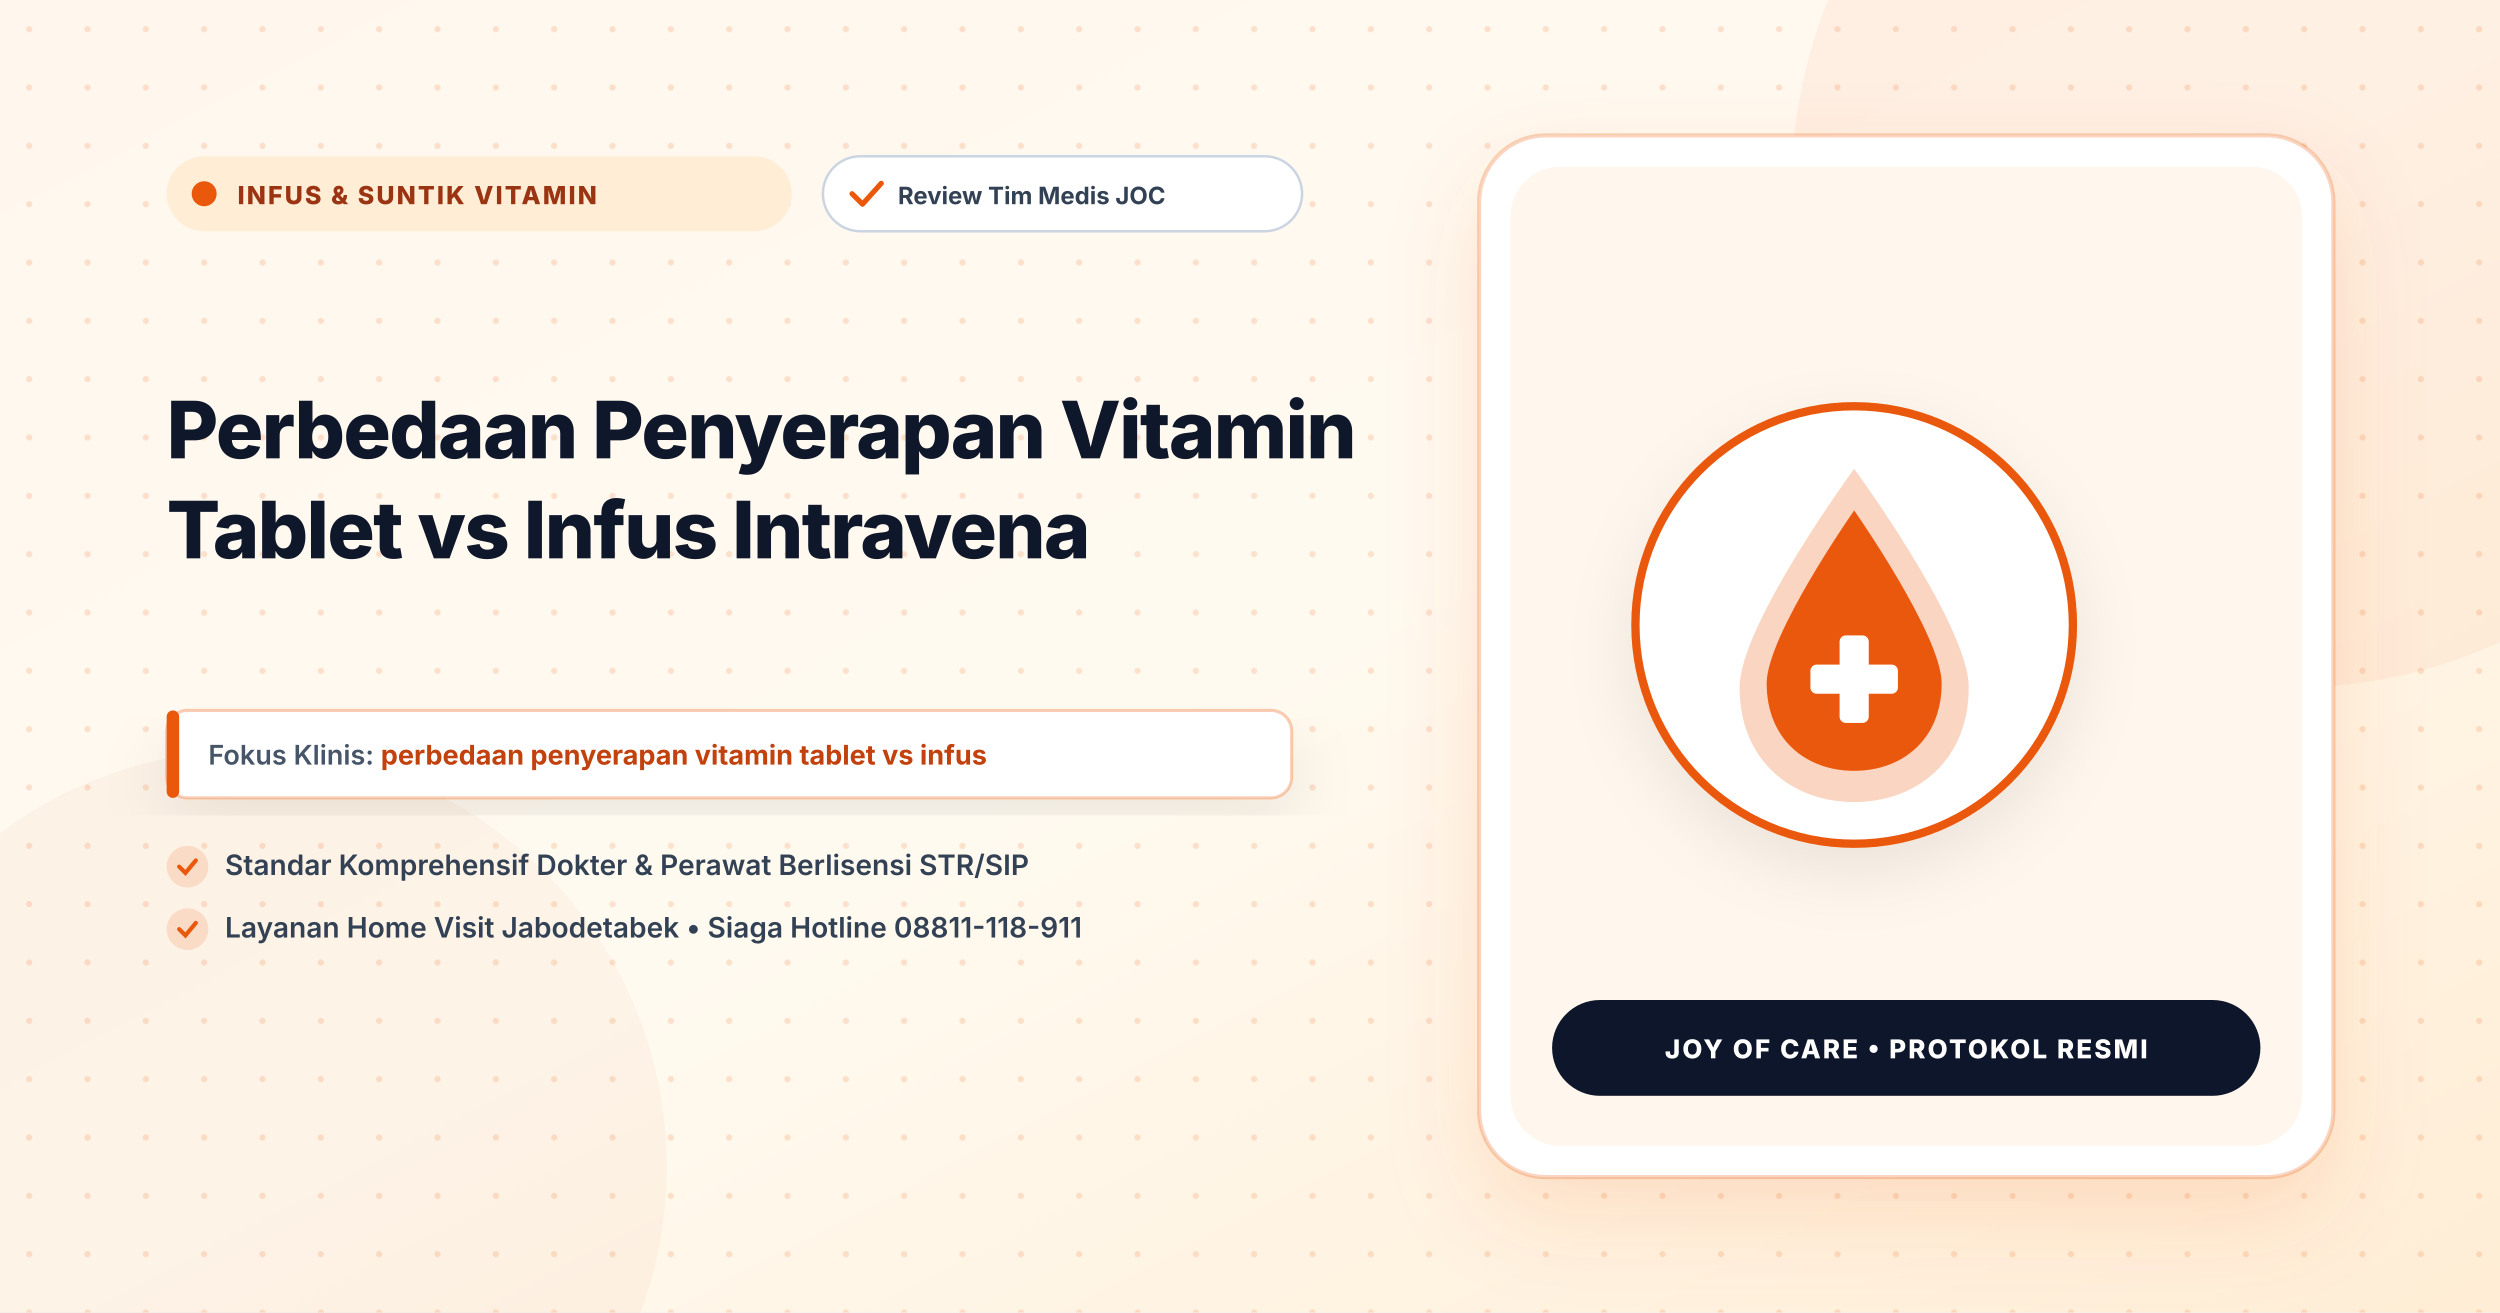
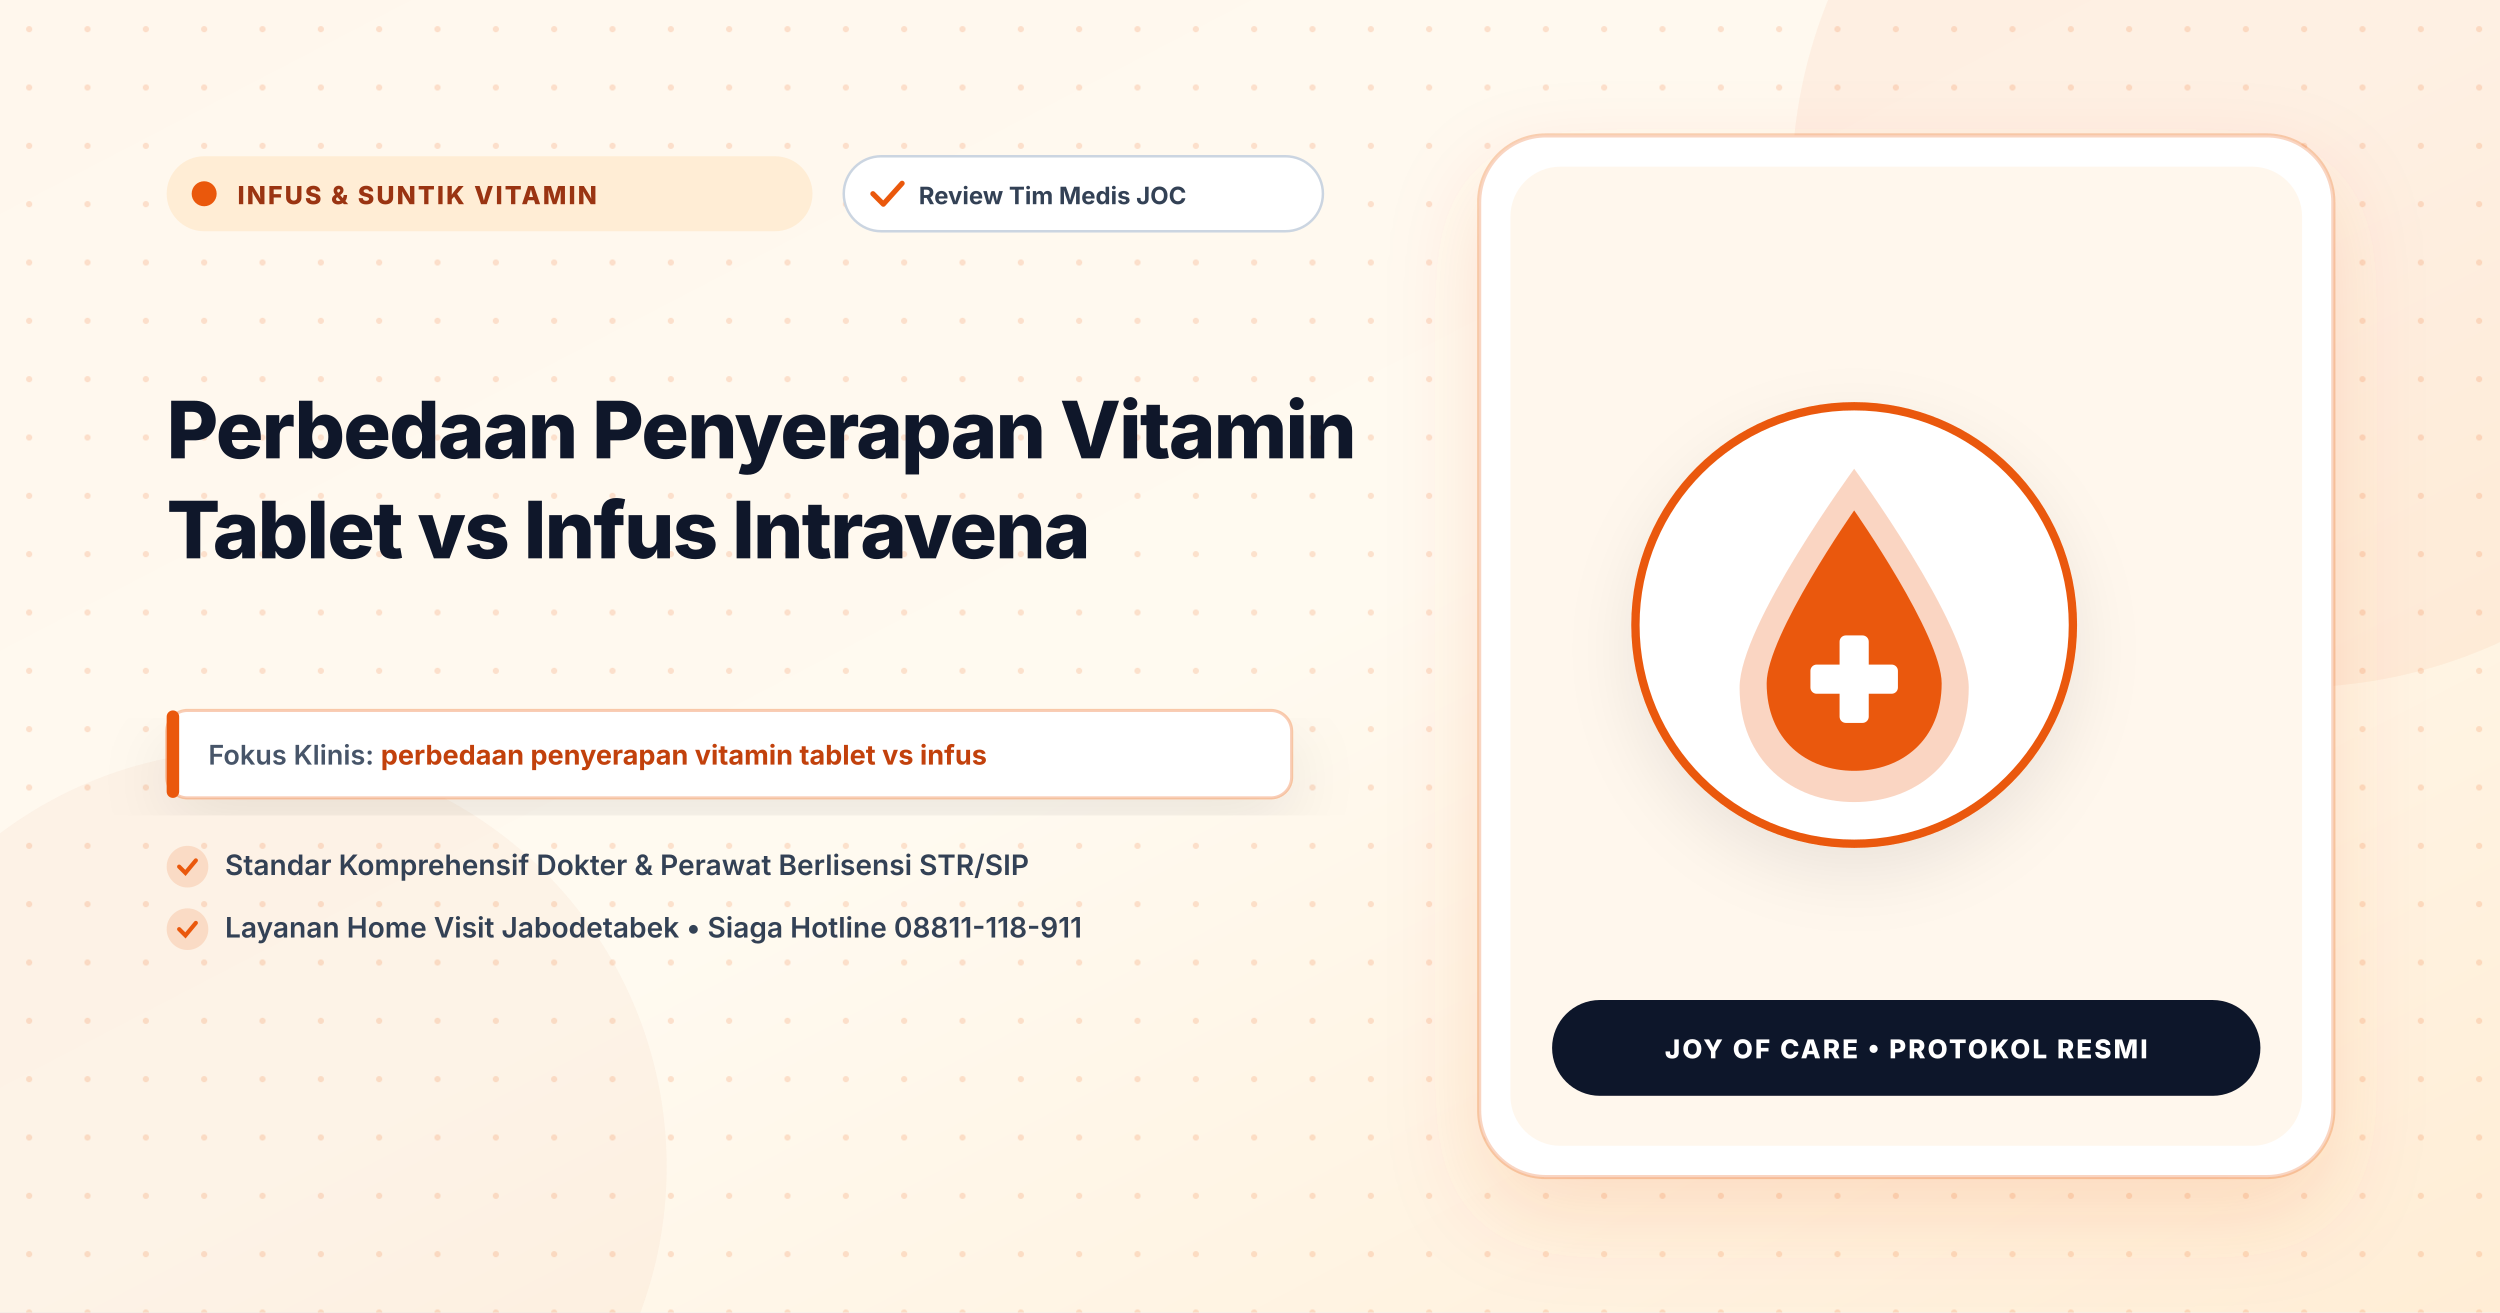
<svg xmlns="http://www.w3.org/2000/svg" viewBox="0 0 1200 630" width="1200" height="630">
  <defs>
    <linearGradient id="bgGrad" x1="0%" y1="0%" x2="100%" y2="100%">
      <stop offset="0%" stop-color="#FFF7ED" />
      <stop offset="50%" stop-color="#FFFAF0" />
      <stop offset="100%" stop-color="#FFEDD5" />
    </linearGradient>
    <linearGradient id="accentGrad" x1="0%" y1="0%" x2="100%" y2="0%">
      <stop offset="0%" stop-color="#EA580C" />
      <stop offset="100%" stop-color="#C2410C" />
    </linearGradient>
    <filter id="shadow" x="-20%" y="-20%" width="140%" height="140%">
      <feDropShadow dx="0" dy="12" stdDeviation="16" flood-color="#0F172A" flood-opacity="0.08" />
    </filter>
    <filter id="cardShadow" x="-20%" y="-20%" width="140%" height="140%">
      <feDropShadow dx="0" dy="18" stdDeviation="22" flood-color="#EA580C" flood-opacity="0.14" />
    </filter>
    <pattern id="dotPattern" x="0" y="0" width="28" height="28" patternUnits="userSpaceOnUse">
      <circle cx="14" cy="14" r="1.5" fill="#EA580C" opacity="0.16" />
    </pattern>
  </defs>
  <rect width="1200" height="630" fill="url(#bgGrad)" />
  <rect width="1200" height="630" fill="url(#dotPattern)" />
  <circle cx="1100" cy="90" r="240" fill="#EA580C" opacity="0.06" />
  <circle cx="120" cy="560" r="200" fill="#C2410C" opacity="0.04" />
  <g transform="translate(80, 75)">
    <g transform="translate(0, 0)">
-       <rect x="0" y="0" width="300" height="36" rx="18" fill="#FFEDD5" />
+       <rect x="0" y="0" width="310" height="36" rx="18" fill="#FFEDD5" />
      <circle cx="18" cy="18" r="6" fill="#EA580C" />
      <text x="34" y="23" font-family="Inter, -apple-system, sans-serif" font-size="12" font-weight="800" fill="#9A3412" letter-spacing="1">INFUS &amp; SUNTIK VITAMIN</text>
    </g>
-     <g transform="translate(315, 0)">
+     <g transform="translate(325, 0)">
      <rect x="0" y="0" width="230" height="36" rx="18" fill="#FFFFFF" stroke="#CBD5E1" stroke-width="1.2" />
      <path d="M14 18 L19 23 L28 13" fill="none" stroke="#EA580C" stroke-width="2.5" stroke-linecap="round" stroke-linejoin="round" />
      <text x="36" y="23" font-family="Inter, -apple-system, sans-serif" font-size="11.5" font-weight="700" fill="#334155">Review Tim Medis JOC</text>
    </g>
    <text x="0" y="145" font-family="Montserrat, Inter, -apple-system, sans-serif" font-size="38" font-weight="800" fill="#0F172A" letter-spacing="-0.8">Perbedaan Penyerapan Vitamin</text>
    <text x="0" y="193" font-family="Montserrat, Inter, -apple-system, sans-serif" font-size="38" font-weight="800" fill="#0F172A" letter-spacing="-0.8">Tablet vs Infus Intravena</text>
    <g transform="translate(0, 266)">
      <rect x="0" y="0" width="540" height="42" rx="10" fill="#FFFFFF" stroke="#EA580C" stroke-opacity="0.3" stroke-width="1.5" filter="url(#shadow)" />
      <rect x="0" y="0" width="6" height="42" rx="3" fill="#EA580C" />
      <text x="20" y="26" font-family="Inter, -apple-system, sans-serif" font-size="13" font-weight="600" fill="#475569">
        Fokus Klinis: <tspan font-weight="700" fill="#C2410C">perbedaan penyerapan vitamin tablet vs infus </tspan>
      </text>
    </g>
    <g transform="translate(0, 331)">
      <g transform="translate(0, 0)">
        <circle cx="10" cy="10" r="10" fill="#EA580C" fill-opacity="0.15" />
        <path d="M6 10 L9 13 L14 7" fill="none" stroke="#EA580C" stroke-width="2" stroke-linecap="round" />
        <text x="28" y="14" font-family="Inter, sans-serif" font-size="13.5" font-weight="600" fill="#334155">Standar Komprehensif Dokter &amp; Perawat Berlisensi STR/SIP</text>
      </g>
      <g transform="translate(0, 30)">
        <circle cx="10" cy="10" r="10" fill="#EA580C" fill-opacity="0.15" />
        <path d="M6 10 L9 13 L14 7" fill="none" stroke="#EA580C" stroke-width="2" stroke-linecap="round" />
        <text x="28" y="14" font-family="Inter, sans-serif" font-size="13.5" font-weight="600" fill="#334155">Layanan Home Visit Jabodetabek • Siaga Hotline 08811-118-911</text>
      </g>
    </g>
  </g>
  <g filter="url(#cardShadow)">
    <rect x="710" y="65" width="410" height="500" rx="32" fill="#FFFFFF" stroke="#EA580C" stroke-opacity="0.25" stroke-width="2" />
    <rect x="725" y="80" width="380" height="470" rx="24" fill="#FFF7ED" />
    <g transform="translate(770, 180)">
      <circle cx="120" cy="120" r="105" fill="#FFFFFF" stroke="#EA580C" stroke-width="4" filter="url(#shadow)" />
      <path d="M120 45 C120 45 65 120 65 150 C65 185 90 205 120 205 C150 205 175 185 175 150 C175 120 120 45 120 45 Z" fill="#EA580C" opacity="0.25" />
      <path d="M120 65 C120 65 78 125 78 148 C78 175 97 190 120 190 C143 190 162 175 162 148 C162 125 120 65 120 65 Z" fill="#EA580C" />
      <rect x="113" y="125" width="14" height="42" rx="3" fill="#FFFFFF" />
      <rect x="99" y="139" width="42" height="14" rx="3" fill="#FFFFFF" />
    </g>
    <g transform="translate(745, 480)">
      <rect x="0" y="0" width="340" height="46" rx="23" fill="#0F172A" />
      <text x="170" y="28" font-family="Inter, sans-serif" font-size="12.5" font-weight="800" fill="#FFFFFF" text-anchor="middle" letter-spacing="1">JOY OF CARE • PROTOKOL RESMI</text>
    </g>
  </g>
</svg>
